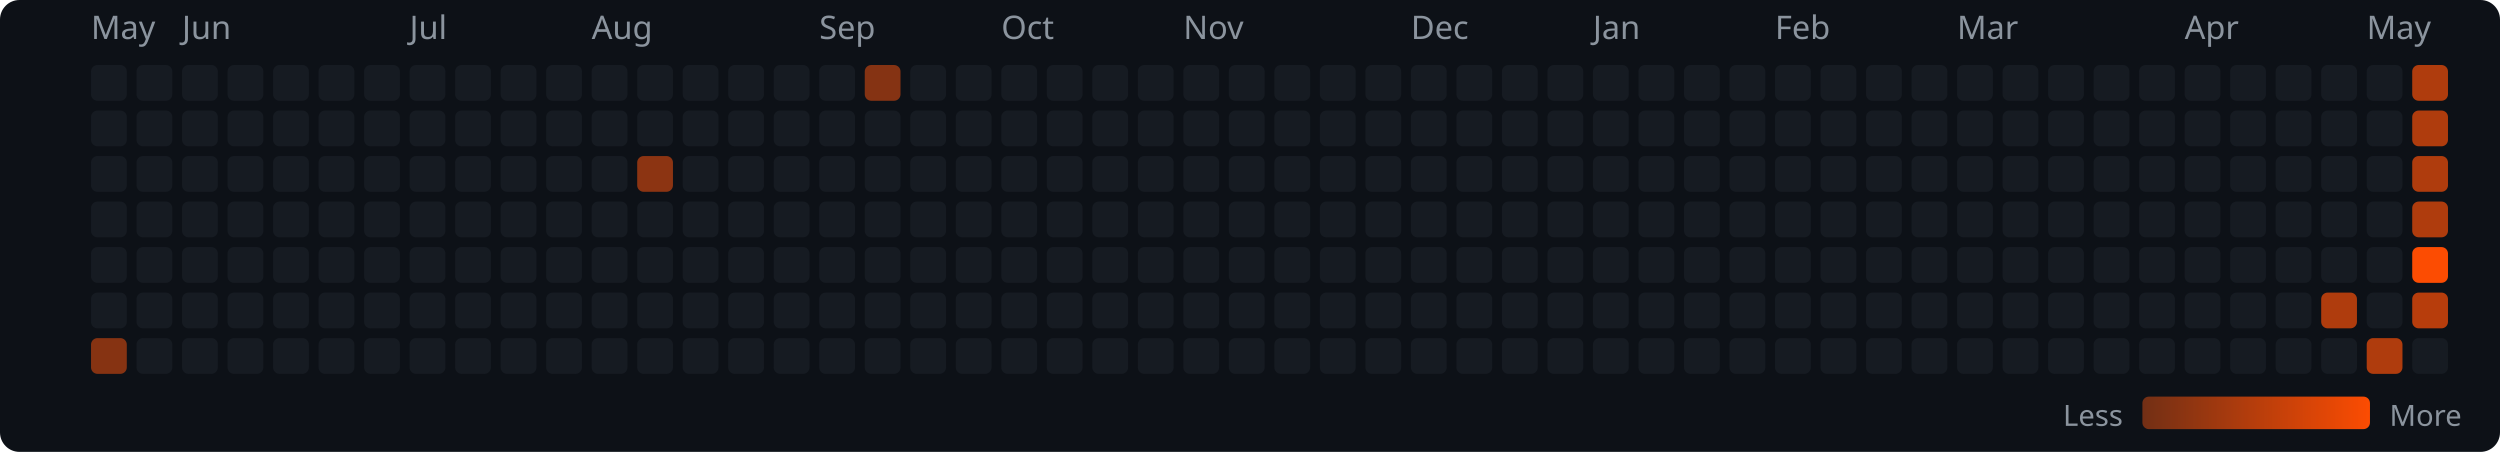
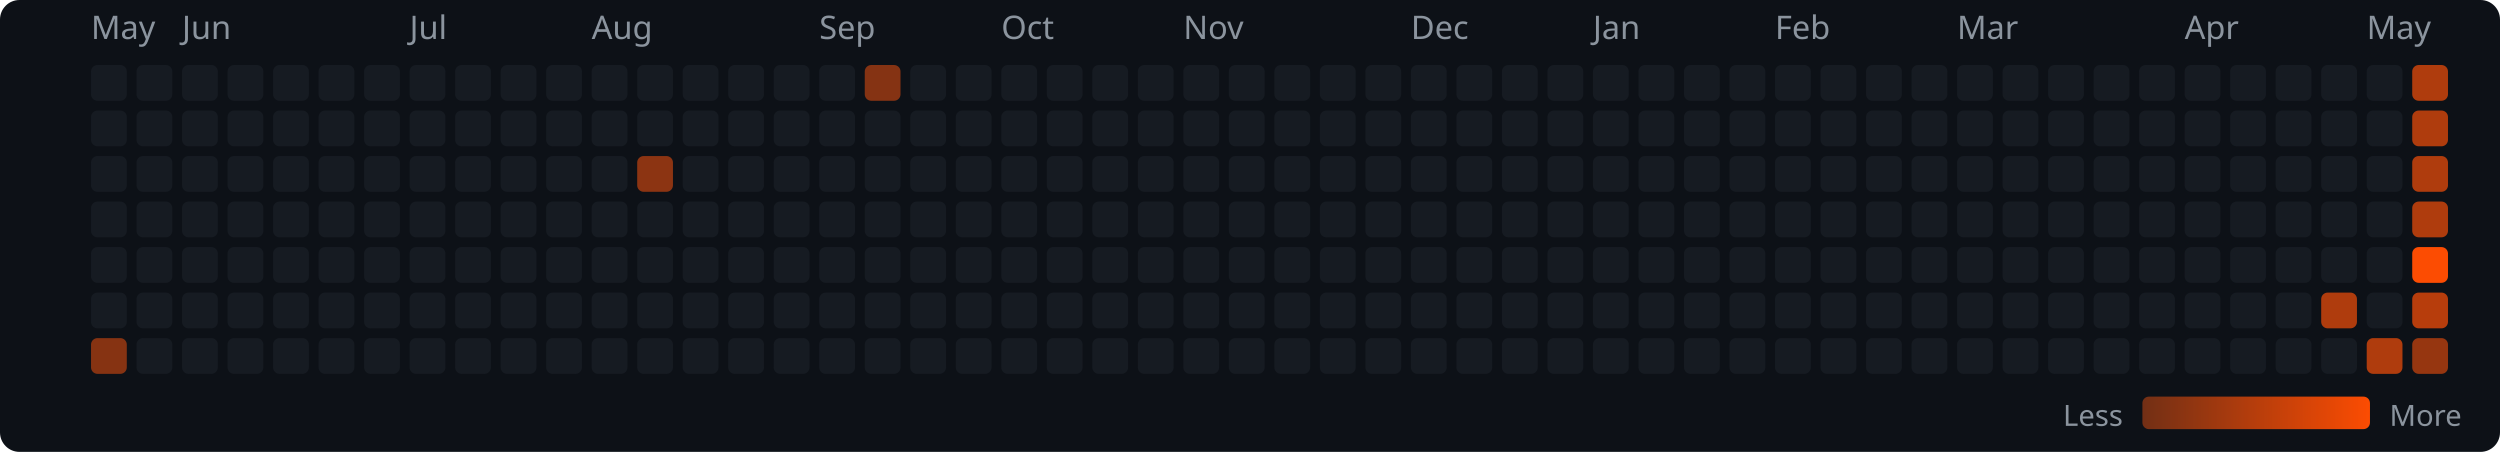
<svg xmlns="http://www.w3.org/2000/svg" width="769" height="139" viewBox="0 0 769 139">
  <rect width="769" height="139" rx="6" fill="#0d1117" />
  <text x="28" y="12" fill="#8b949e" font-size="10" font-family="system-ui,sans-serif">May</text>
  <text x="56" y="12" fill="#8b949e" font-size="10" font-family="system-ui,sans-serif">Jun</text>
  <text x="126" y="12" fill="#8b949e" font-size="10" font-family="system-ui,sans-serif">Jul</text>
  <text x="182" y="12" fill="#8b949e" font-size="10" font-family="system-ui,sans-serif">Aug</text>
  <text x="252" y="12" fill="#8b949e" font-size="10" font-family="system-ui,sans-serif">Sep</text>
  <text x="308" y="12" fill="#8b949e" font-size="10" font-family="system-ui,sans-serif">Oct</text>
  <text x="364" y="12" fill="#8b949e" font-size="10" font-family="system-ui,sans-serif">Nov</text>
  <text x="434" y="12" fill="#8b949e" font-size="10" font-family="system-ui,sans-serif">Dec</text>
  <text x="490" y="12" fill="#8b949e" font-size="10" font-family="system-ui,sans-serif">Jan</text>
  <text x="546" y="12" fill="#8b949e" font-size="10" font-family="system-ui,sans-serif">Feb</text>
  <text x="602" y="12" fill="#8b949e" font-size="10" font-family="system-ui,sans-serif">Mar</text>
  <text x="672" y="12" fill="#8b949e" font-size="10" font-family="system-ui,sans-serif">Apr</text>
  <text x="728" y="12" fill="#8b949e" font-size="10" font-family="system-ui,sans-serif">May</text>
  <rect x="28" y="20" width="11" height="11" rx="2" fill="#161b22" />
  <rect x="28" y="34" width="11" height="11" rx="2" fill="#161b22" />
  <rect x="28" y="48" width="11" height="11" rx="2" fill="#161b22" />
  <rect x="28" y="62" width="11" height="11" rx="2" fill="#161b22" />
  <rect x="28" y="76" width="11" height="11" rx="2" fill="#161b22" />
  <rect x="28" y="90" width="11" height="11" rx="2" fill="#161b22" />
  <rect x="28" y="104" width="11" height="11" rx="2" fill="#863312" />
  <rect x="42" y="20" width="11" height="11" rx="2" fill="#161b22" />
  <rect x="42" y="34" width="11" height="11" rx="2" fill="#161b22" />
  <rect x="42" y="48" width="11" height="11" rx="2" fill="#161b22" />
  <rect x="42" y="62" width="11" height="11" rx="2" fill="#161b22" />
  <rect x="42" y="76" width="11" height="11" rx="2" fill="#161b22" />
  <rect x="42" y="90" width="11" height="11" rx="2" fill="#161b22" />
  <rect x="42" y="104" width="11" height="11" rx="2" fill="#161b22" />
  <rect x="56" y="20" width="11" height="11" rx="2" fill="#161b22" />
  <rect x="56" y="34" width="11" height="11" rx="2" fill="#161b22" />
  <rect x="56" y="48" width="11" height="11" rx="2" fill="#161b22" />
  <rect x="56" y="62" width="11" height="11" rx="2" fill="#161b22" />
  <rect x="56" y="76" width="11" height="11" rx="2" fill="#161b22" />
  <rect x="56" y="90" width="11" height="11" rx="2" fill="#161b22" />
  <rect x="56" y="104" width="11" height="11" rx="2" fill="#161b22" />
  <rect x="70" y="20" width="11" height="11" rx="2" fill="#161b22" />
  <rect x="70" y="34" width="11" height="11" rx="2" fill="#161b22" />
  <rect x="70" y="48" width="11" height="11" rx="2" fill="#161b22" />
  <rect x="70" y="62" width="11" height="11" rx="2" fill="#161b22" />
  <rect x="70" y="76" width="11" height="11" rx="2" fill="#161b22" />
  <rect x="70" y="90" width="11" height="11" rx="2" fill="#161b22" />
  <rect x="70" y="104" width="11" height="11" rx="2" fill="#161b22" />
  <rect x="84" y="20" width="11" height="11" rx="2" fill="#161b22" />
  <rect x="84" y="34" width="11" height="11" rx="2" fill="#161b22" />
  <rect x="84" y="48" width="11" height="11" rx="2" fill="#161b22" />
  <rect x="84" y="62" width="11" height="11" rx="2" fill="#161b22" />
  <rect x="84" y="76" width="11" height="11" rx="2" fill="#161b22" />
  <rect x="84" y="90" width="11" height="11" rx="2" fill="#161b22" />
  <rect x="84" y="104" width="11" height="11" rx="2" fill="#161b22" />
  <rect x="98" y="20" width="11" height="11" rx="2" fill="#161b22" />
  <rect x="98" y="34" width="11" height="11" rx="2" fill="#161b22" />
  <rect x="98" y="48" width="11" height="11" rx="2" fill="#161b22" />
  <rect x="98" y="62" width="11" height="11" rx="2" fill="#161b22" />
  <rect x="98" y="76" width="11" height="11" rx="2" fill="#161b22" />
  <rect x="98" y="90" width="11" height="11" rx="2" fill="#161b22" />
  <rect x="98" y="104" width="11" height="11" rx="2" fill="#161b22" />
  <rect x="112" y="20" width="11" height="11" rx="2" fill="#161b22" />
  <rect x="112" y="34" width="11" height="11" rx="2" fill="#161b22" />
  <rect x="112" y="48" width="11" height="11" rx="2" fill="#161b22" />
  <rect x="112" y="62" width="11" height="11" rx="2" fill="#161b22" />
  <rect x="112" y="76" width="11" height="11" rx="2" fill="#161b22" />
  <rect x="112" y="90" width="11" height="11" rx="2" fill="#161b22" />
  <rect x="112" y="104" width="11" height="11" rx="2" fill="#161b22" />
  <rect x="126" y="20" width="11" height="11" rx="2" fill="#161b22" />
  <rect x="126" y="34" width="11" height="11" rx="2" fill="#161b22" />
  <rect x="126" y="48" width="11" height="11" rx="2" fill="#161b22" />
  <rect x="126" y="62" width="11" height="11" rx="2" fill="#161b22" />
  <rect x="126" y="76" width="11" height="11" rx="2" fill="#161b22" />
  <rect x="126" y="90" width="11" height="11" rx="2" fill="#161b22" />
  <rect x="126" y="104" width="11" height="11" rx="2" fill="#161b22" />
  <rect x="140" y="20" width="11" height="11" rx="2" fill="#161b22" />
  <rect x="140" y="34" width="11" height="11" rx="2" fill="#161b22" />
  <rect x="140" y="48" width="11" height="11" rx="2" fill="#161b22" />
  <rect x="140" y="62" width="11" height="11" rx="2" fill="#161b22" />
  <rect x="140" y="76" width="11" height="11" rx="2" fill="#161b22" />
  <rect x="140" y="90" width="11" height="11" rx="2" fill="#161b22" />
  <rect x="140" y="104" width="11" height="11" rx="2" fill="#161b22" />
  <rect x="154" y="20" width="11" height="11" rx="2" fill="#161b22" />
  <rect x="154" y="34" width="11" height="11" rx="2" fill="#161b22" />
  <rect x="154" y="48" width="11" height="11" rx="2" fill="#161b22" />
  <rect x="154" y="62" width="11" height="11" rx="2" fill="#161b22" />
  <rect x="154" y="76" width="11" height="11" rx="2" fill="#161b22" />
  <rect x="154" y="90" width="11" height="11" rx="2" fill="#161b22" />
  <rect x="154" y="104" width="11" height="11" rx="2" fill="#161b22" />
  <rect x="168" y="20" width="11" height="11" rx="2" fill="#161b22" />
  <rect x="168" y="34" width="11" height="11" rx="2" fill="#161b22" />
  <rect x="168" y="48" width="11" height="11" rx="2" fill="#161b22" />
  <rect x="168" y="62" width="11" height="11" rx="2" fill="#161b22" />
  <rect x="168" y="76" width="11" height="11" rx="2" fill="#161b22" />
  <rect x="168" y="90" width="11" height="11" rx="2" fill="#161b22" />
  <rect x="168" y="104" width="11" height="11" rx="2" fill="#161b22" />
  <rect x="182" y="20" width="11" height="11" rx="2" fill="#161b22" />
  <rect x="182" y="34" width="11" height="11" rx="2" fill="#161b22" />
  <rect x="182" y="48" width="11" height="11" rx="2" fill="#161b22" />
  <rect x="182" y="62" width="11" height="11" rx="2" fill="#161b22" />
  <rect x="182" y="76" width="11" height="11" rx="2" fill="#161b22" />
  <rect x="182" y="90" width="11" height="11" rx="2" fill="#161b22" />
  <rect x="182" y="104" width="11" height="11" rx="2" fill="#161b22" />
  <rect x="196" y="20" width="11" height="11" rx="2" fill="#161b22" />
  <rect x="196" y="34" width="11" height="11" rx="2" fill="#161b22" />
  <rect x="196" y="48" width="11" height="11" rx="2" fill="#8c3412" />
  <rect x="196" y="62" width="11" height="11" rx="2" fill="#161b22" />
  <rect x="196" y="76" width="11" height="11" rx="2" fill="#161b22" />
  <rect x="196" y="90" width="11" height="11" rx="2" fill="#161b22" />
  <rect x="196" y="104" width="11" height="11" rx="2" fill="#161b22" />
  <rect x="210" y="20" width="11" height="11" rx="2" fill="#161b22" />
  <rect x="210" y="34" width="11" height="11" rx="2" fill="#161b22" />
  <rect x="210" y="48" width="11" height="11" rx="2" fill="#161b22" />
  <rect x="210" y="62" width="11" height="11" rx="2" fill="#161b22" />
  <rect x="210" y="76" width="11" height="11" rx="2" fill="#161b22" />
  <rect x="210" y="90" width="11" height="11" rx="2" fill="#161b22" />
  <rect x="210" y="104" width="11" height="11" rx="2" fill="#161b22" />
  <rect x="224" y="20" width="11" height="11" rx="2" fill="#161b22" />
  <rect x="224" y="34" width="11" height="11" rx="2" fill="#161b22" />
  <rect x="224" y="48" width="11" height="11" rx="2" fill="#161b22" />
  <rect x="224" y="62" width="11" height="11" rx="2" fill="#161b22" />
  <rect x="224" y="76" width="11" height="11" rx="2" fill="#161b22" />
  <rect x="224" y="90" width="11" height="11" rx="2" fill="#161b22" />
  <rect x="224" y="104" width="11" height="11" rx="2" fill="#161b22" />
  <rect x="238" y="20" width="11" height="11" rx="2" fill="#161b22" />
  <rect x="238" y="34" width="11" height="11" rx="2" fill="#161b22" />
  <rect x="238" y="48" width="11" height="11" rx="2" fill="#161b22" />
  <rect x="238" y="62" width="11" height="11" rx="2" fill="#161b22" />
  <rect x="238" y="76" width="11" height="11" rx="2" fill="#161b22" />
  <rect x="238" y="90" width="11" height="11" rx="2" fill="#161b22" />
  <rect x="238" y="104" width="11" height="11" rx="2" fill="#161b22" />
  <rect x="252" y="20" width="11" height="11" rx="2" fill="#161b22" />
  <rect x="252" y="34" width="11" height="11" rx="2" fill="#161b22" />
  <rect x="252" y="48" width="11" height="11" rx="2" fill="#161b22" />
  <rect x="252" y="62" width="11" height="11" rx="2" fill="#161b22" />
  <rect x="252" y="76" width="11" height="11" rx="2" fill="#161b22" />
  <rect x="252" y="90" width="11" height="11" rx="2" fill="#161b22" />
  <rect x="252" y="104" width="11" height="11" rx="2" fill="#161b22" />
  <rect x="266" y="20" width="11" height="11" rx="2" fill="#853313" />
  <rect x="266" y="34" width="11" height="11" rx="2" fill="#161b22" />
  <rect x="266" y="48" width="11" height="11" rx="2" fill="#161b22" />
  <rect x="266" y="62" width="11" height="11" rx="2" fill="#161b22" />
  <rect x="266" y="76" width="11" height="11" rx="2" fill="#161b22" />
  <rect x="266" y="90" width="11" height="11" rx="2" fill="#161b22" />
  <rect x="266" y="104" width="11" height="11" rx="2" fill="#161b22" />
  <rect x="280" y="20" width="11" height="11" rx="2" fill="#161b22" />
  <rect x="280" y="34" width="11" height="11" rx="2" fill="#161b22" />
  <rect x="280" y="48" width="11" height="11" rx="2" fill="#161b22" />
  <rect x="280" y="62" width="11" height="11" rx="2" fill="#161b22" />
  <rect x="280" y="76" width="11" height="11" rx="2" fill="#161b22" />
  <rect x="280" y="90" width="11" height="11" rx="2" fill="#161b22" />
  <rect x="280" y="104" width="11" height="11" rx="2" fill="#161b22" />
  <rect x="294" y="20" width="11" height="11" rx="2" fill="#161b22" />
  <rect x="294" y="34" width="11" height="11" rx="2" fill="#161b22" />
  <rect x="294" y="48" width="11" height="11" rx="2" fill="#161b22" />
  <rect x="294" y="62" width="11" height="11" rx="2" fill="#161b22" />
  <rect x="294" y="76" width="11" height="11" rx="2" fill="#161b22" />
  <rect x="294" y="90" width="11" height="11" rx="2" fill="#161b22" />
  <rect x="294" y="104" width="11" height="11" rx="2" fill="#161b22" />
  <rect x="308" y="20" width="11" height="11" rx="2" fill="#161b22" />
  <rect x="308" y="34" width="11" height="11" rx="2" fill="#161b22" />
  <rect x="308" y="48" width="11" height="11" rx="2" fill="#161b22" />
  <rect x="308" y="62" width="11" height="11" rx="2" fill="#161b22" />
  <rect x="308" y="76" width="11" height="11" rx="2" fill="#161b22" />
  <rect x="308" y="90" width="11" height="11" rx="2" fill="#161b22" />
  <rect x="308" y="104" width="11" height="11" rx="2" fill="#161b22" />
  <rect x="322" y="20" width="11" height="11" rx="2" fill="#161b22" />
  <rect x="322" y="34" width="11" height="11" rx="2" fill="#161b22" />
  <rect x="322" y="48" width="11" height="11" rx="2" fill="#161b22" />
  <rect x="322" y="62" width="11" height="11" rx="2" fill="#161b22" />
  <rect x="322" y="76" width="11" height="11" rx="2" fill="#161b22" />
  <rect x="322" y="90" width="11" height="11" rx="2" fill="#161b22" />
  <rect x="322" y="104" width="11" height="11" rx="2" fill="#161b22" />
  <rect x="336" y="20" width="11" height="11" rx="2" fill="#161b22" />
  <rect x="336" y="34" width="11" height="11" rx="2" fill="#161b22" />
  <rect x="336" y="48" width="11" height="11" rx="2" fill="#161b22" />
  <rect x="336" y="62" width="11" height="11" rx="2" fill="#161b22" />
  <rect x="336" y="76" width="11" height="11" rx="2" fill="#161b22" />
  <rect x="336" y="90" width="11" height="11" rx="2" fill="#161b22" />
  <rect x="336" y="104" width="11" height="11" rx="2" fill="#161b22" />
  <rect x="350" y="20" width="11" height="11" rx="2" fill="#161b22" />
  <rect x="350" y="34" width="11" height="11" rx="2" fill="#161b22" />
  <rect x="350" y="48" width="11" height="11" rx="2" fill="#161b22" />
  <rect x="350" y="62" width="11" height="11" rx="2" fill="#161b22" />
  <rect x="350" y="76" width="11" height="11" rx="2" fill="#161b22" />
  <rect x="350" y="90" width="11" height="11" rx="2" fill="#161b22" />
  <rect x="350" y="104" width="11" height="11" rx="2" fill="#161b22" />
  <rect x="364" y="20" width="11" height="11" rx="2" fill="#161b22" />
  <rect x="364" y="34" width="11" height="11" rx="2" fill="#161b22" />
  <rect x="364" y="48" width="11" height="11" rx="2" fill="#161b22" />
  <rect x="364" y="62" width="11" height="11" rx="2" fill="#161b22" />
  <rect x="364" y="76" width="11" height="11" rx="2" fill="#161b22" />
  <rect x="364" y="90" width="11" height="11" rx="2" fill="#161b22" />
  <rect x="364" y="104" width="11" height="11" rx="2" fill="#161b22" />
  <rect x="378" y="20" width="11" height="11" rx="2" fill="#161b22" />
  <rect x="378" y="34" width="11" height="11" rx="2" fill="#161b22" />
  <rect x="378" y="48" width="11" height="11" rx="2" fill="#161b22" />
  <rect x="378" y="62" width="11" height="11" rx="2" fill="#161b22" />
  <rect x="378" y="76" width="11" height="11" rx="2" fill="#161b22" />
  <rect x="378" y="90" width="11" height="11" rx="2" fill="#161b22" />
  <rect x="378" y="104" width="11" height="11" rx="2" fill="#161b22" />
  <rect x="392" y="20" width="11" height="11" rx="2" fill="#161b22" />
  <rect x="392" y="34" width="11" height="11" rx="2" fill="#161b22" />
  <rect x="392" y="48" width="11" height="11" rx="2" fill="#161b22" />
  <rect x="392" y="62" width="11" height="11" rx="2" fill="#161b22" />
  <rect x="392" y="76" width="11" height="11" rx="2" fill="#161b22" />
  <rect x="392" y="90" width="11" height="11" rx="2" fill="#161b22" />
  <rect x="392" y="104" width="11" height="11" rx="2" fill="#161b22" />
  <rect x="406" y="20" width="11" height="11" rx="2" fill="#161b22" />
  <rect x="406" y="34" width="11" height="11" rx="2" fill="#161b22" />
  <rect x="406" y="48" width="11" height="11" rx="2" fill="#161b22" />
  <rect x="406" y="62" width="11" height="11" rx="2" fill="#161b22" />
  <rect x="406" y="76" width="11" height="11" rx="2" fill="#161b22" />
  <rect x="406" y="90" width="11" height="11" rx="2" fill="#161b22" />
  <rect x="406" y="104" width="11" height="11" rx="2" fill="#161b22" />
  <rect x="420" y="20" width="11" height="11" rx="2" fill="#161b22" />
  <rect x="420" y="34" width="11" height="11" rx="2" fill="#161b22" />
  <rect x="420" y="48" width="11" height="11" rx="2" fill="#161b22" />
  <rect x="420" y="62" width="11" height="11" rx="2" fill="#161b22" />
  <rect x="420" y="76" width="11" height="11" rx="2" fill="#161b22" />
  <rect x="420" y="90" width="11" height="11" rx="2" fill="#161b22" />
  <rect x="420" y="104" width="11" height="11" rx="2" fill="#161b22" />
  <rect x="434" y="20" width="11" height="11" rx="2" fill="#161b22" />
  <rect x="434" y="34" width="11" height="11" rx="2" fill="#161b22" />
  <rect x="434" y="48" width="11" height="11" rx="2" fill="#161b22" />
  <rect x="434" y="62" width="11" height="11" rx="2" fill="#161b22" />
  <rect x="434" y="76" width="11" height="11" rx="2" fill="#161b22" />
  <rect x="434" y="90" width="11" height="11" rx="2" fill="#161b22" />
  <rect x="434" y="104" width="11" height="11" rx="2" fill="#161b22" />
  <rect x="448" y="20" width="11" height="11" rx="2" fill="#161b22" />
  <rect x="448" y="34" width="11" height="11" rx="2" fill="#161b22" />
  <rect x="448" y="48" width="11" height="11" rx="2" fill="#161b22" />
  <rect x="448" y="62" width="11" height="11" rx="2" fill="#161b22" />
  <rect x="448" y="76" width="11" height="11" rx="2" fill="#161b22" />
  <rect x="448" y="90" width="11" height="11" rx="2" fill="#161b22" />
  <rect x="448" y="104" width="11" height="11" rx="2" fill="#161b22" />
  <rect x="462" y="20" width="11" height="11" rx="2" fill="#161b22" />
  <rect x="462" y="34" width="11" height="11" rx="2" fill="#161b22" />
  <rect x="462" y="48" width="11" height="11" rx="2" fill="#161b22" />
  <rect x="462" y="62" width="11" height="11" rx="2" fill="#161b22" />
  <rect x="462" y="76" width="11" height="11" rx="2" fill="#161b22" />
  <rect x="462" y="90" width="11" height="11" rx="2" fill="#161b22" />
  <rect x="462" y="104" width="11" height="11" rx="2" fill="#161b22" />
  <rect x="476" y="20" width="11" height="11" rx="2" fill="#161b22" />
  <rect x="476" y="34" width="11" height="11" rx="2" fill="#161b22" />
  <rect x="476" y="48" width="11" height="11" rx="2" fill="#161b22" />
  <rect x="476" y="62" width="11" height="11" rx="2" fill="#161b22" />
  <rect x="476" y="76" width="11" height="11" rx="2" fill="#161b22" />
  <rect x="476" y="90" width="11" height="11" rx="2" fill="#161b22" />
  <rect x="476" y="104" width="11" height="11" rx="2" fill="#161b22" />
  <rect x="490" y="20" width="11" height="11" rx="2" fill="#161b22" />
  <rect x="490" y="34" width="11" height="11" rx="2" fill="#161b22" />
  <rect x="490" y="48" width="11" height="11" rx="2" fill="#161b22" />
  <rect x="490" y="62" width="11" height="11" rx="2" fill="#161b22" />
  <rect x="490" y="76" width="11" height="11" rx="2" fill="#161b22" />
  <rect x="490" y="90" width="11" height="11" rx="2" fill="#161b22" />
  <rect x="490" y="104" width="11" height="11" rx="2" fill="#161b22" />
  <rect x="504" y="20" width="11" height="11" rx="2" fill="#161b22" />
  <rect x="504" y="34" width="11" height="11" rx="2" fill="#161b22" />
  <rect x="504" y="48" width="11" height="11" rx="2" fill="#161b22" />
  <rect x="504" y="62" width="11" height="11" rx="2" fill="#161b22" />
  <rect x="504" y="76" width="11" height="11" rx="2" fill="#161b22" />
  <rect x="504" y="90" width="11" height="11" rx="2" fill="#161b22" />
  <rect x="504" y="104" width="11" height="11" rx="2" fill="#161b22" />
  <rect x="518" y="20" width="11" height="11" rx="2" fill="#161b22" />
  <rect x="518" y="34" width="11" height="11" rx="2" fill="#161b22" />
  <rect x="518" y="48" width="11" height="11" rx="2" fill="#161b22" />
  <rect x="518" y="62" width="11" height="11" rx="2" fill="#161b22" />
  <rect x="518" y="76" width="11" height="11" rx="2" fill="#161b22" />
  <rect x="518" y="90" width="11" height="11" rx="2" fill="#161b22" />
  <rect x="518" y="104" width="11" height="11" rx="2" fill="#161b22" />
  <rect x="532" y="20" width="11" height="11" rx="2" fill="#161b22" />
  <rect x="532" y="34" width="11" height="11" rx="2" fill="#161b22" />
  <rect x="532" y="48" width="11" height="11" rx="2" fill="#161b22" />
  <rect x="532" y="62" width="11" height="11" rx="2" fill="#161b22" />
  <rect x="532" y="76" width="11" height="11" rx="2" fill="#161b22" />
  <rect x="532" y="90" width="11" height="11" rx="2" fill="#161b22" />
  <rect x="532" y="104" width="11" height="11" rx="2" fill="#161b22" />
  <rect x="546" y="20" width="11" height="11" rx="2" fill="#161b22" />
  <rect x="546" y="34" width="11" height="11" rx="2" fill="#161b22" />
  <rect x="546" y="48" width="11" height="11" rx="2" fill="#161b22" />
  <rect x="546" y="62" width="11" height="11" rx="2" fill="#161b22" />
  <rect x="546" y="76" width="11" height="11" rx="2" fill="#161b22" />
  <rect x="546" y="90" width="11" height="11" rx="2" fill="#161b22" />
  <rect x="546" y="104" width="11" height="11" rx="2" fill="#161b22" />
  <rect x="560" y="20" width="11" height="11" rx="2" fill="#161b22" />
  <rect x="560" y="34" width="11" height="11" rx="2" fill="#161b22" />
  <rect x="560" y="48" width="11" height="11" rx="2" fill="#161b22" />
  <rect x="560" y="62" width="11" height="11" rx="2" fill="#161b22" />
  <rect x="560" y="76" width="11" height="11" rx="2" fill="#161b22" />
  <rect x="560" y="90" width="11" height="11" rx="2" fill="#161b22" />
  <rect x="560" y="104" width="11" height="11" rx="2" fill="#161b22" />
  <rect x="574" y="20" width="11" height="11" rx="2" fill="#161b22" />
  <rect x="574" y="34" width="11" height="11" rx="2" fill="#161b22" />
  <rect x="574" y="48" width="11" height="11" rx="2" fill="#161b22" />
  <rect x="574" y="62" width="11" height="11" rx="2" fill="#161b22" />
  <rect x="574" y="76" width="11" height="11" rx="2" fill="#161b22" />
  <rect x="574" y="90" width="11" height="11" rx="2" fill="#161b22" />
  <rect x="574" y="104" width="11" height="11" rx="2" fill="#161b22" />
  <rect x="588" y="20" width="11" height="11" rx="2" fill="#161b22" />
  <rect x="588" y="34" width="11" height="11" rx="2" fill="#161b22" />
  <rect x="588" y="48" width="11" height="11" rx="2" fill="#161b22" />
  <rect x="588" y="62" width="11" height="11" rx="2" fill="#161b22" />
  <rect x="588" y="76" width="11" height="11" rx="2" fill="#161b22" />
  <rect x="588" y="90" width="11" height="11" rx="2" fill="#161b22" />
  <rect x="588" y="104" width="11" height="11" rx="2" fill="#161b22" />
  <rect x="602" y="20" width="11" height="11" rx="2" fill="#161b22" />
  <rect x="602" y="34" width="11" height="11" rx="2" fill="#161b22" />
  <rect x="602" y="48" width="11" height="11" rx="2" fill="#161b22" />
  <rect x="602" y="62" width="11" height="11" rx="2" fill="#161b22" />
  <rect x="602" y="76" width="11" height="11" rx="2" fill="#161b22" />
  <rect x="602" y="90" width="11" height="11" rx="2" fill="#161b22" />
  <rect x="602" y="104" width="11" height="11" rx="2" fill="#161b22" />
  <rect x="616" y="20" width="11" height="11" rx="2" fill="#161b22" />
  <rect x="616" y="34" width="11" height="11" rx="2" fill="#161b22" />
  <rect x="616" y="48" width="11" height="11" rx="2" fill="#161b22" />
  <rect x="616" y="62" width="11" height="11" rx="2" fill="#161b22" />
  <rect x="616" y="76" width="11" height="11" rx="2" fill="#161b22" />
  <rect x="616" y="90" width="11" height="11" rx="2" fill="#161b22" />
  <rect x="616" y="104" width="11" height="11" rx="2" fill="#161b22" />
  <rect x="630" y="20" width="11" height="11" rx="2" fill="#161b22" />
  <rect x="630" y="34" width="11" height="11" rx="2" fill="#161b22" />
  <rect x="630" y="48" width="11" height="11" rx="2" fill="#161b22" />
  <rect x="630" y="62" width="11" height="11" rx="2" fill="#161b22" />
  <rect x="630" y="76" width="11" height="11" rx="2" fill="#161b22" />
  <rect x="630" y="90" width="11" height="11" rx="2" fill="#161b22" />
  <rect x="630" y="104" width="11" height="11" rx="2" fill="#161b22" />
  <rect x="644" y="20" width="11" height="11" rx="2" fill="#161b22" />
  <rect x="644" y="34" width="11" height="11" rx="2" fill="#161b22" />
  <rect x="644" y="48" width="11" height="11" rx="2" fill="#161b22" />
  <rect x="644" y="62" width="11" height="11" rx="2" fill="#161b22" />
  <rect x="644" y="76" width="11" height="11" rx="2" fill="#161b22" />
  <rect x="644" y="90" width="11" height="11" rx="2" fill="#161b22" />
  <rect x="644" y="104" width="11" height="11" rx="2" fill="#161b22" />
  <rect x="658" y="20" width="11" height="11" rx="2" fill="#161b22" />
  <rect x="658" y="34" width="11" height="11" rx="2" fill="#161b22" />
  <rect x="658" y="48" width="11" height="11" rx="2" fill="#161b22" />
  <rect x="658" y="62" width="11" height="11" rx="2" fill="#161b22" />
  <rect x="658" y="76" width="11" height="11" rx="2" fill="#161b22" />
  <rect x="658" y="90" width="11" height="11" rx="2" fill="#161b22" />
  <rect x="658" y="104" width="11" height="11" rx="2" fill="#161b22" />
  <rect x="672" y="20" width="11" height="11" rx="2" fill="#161b22" />
  <rect x="672" y="34" width="11" height="11" rx="2" fill="#161b22" />
  <rect x="672" y="48" width="11" height="11" rx="2" fill="#161b22" />
  <rect x="672" y="62" width="11" height="11" rx="2" fill="#161b22" />
  <rect x="672" y="76" width="11" height="11" rx="2" fill="#161b22" />
  <rect x="672" y="90" width="11" height="11" rx="2" fill="#161b22" />
  <rect x="672" y="104" width="11" height="11" rx="2" fill="#161b22" />
  <rect x="686" y="20" width="11" height="11" rx="2" fill="#161b22" />
  <rect x="686" y="34" width="11" height="11" rx="2" fill="#161b22" />
  <rect x="686" y="48" width="11" height="11" rx="2" fill="#161b22" />
  <rect x="686" y="62" width="11" height="11" rx="2" fill="#161b22" />
  <rect x="686" y="76" width="11" height="11" rx="2" fill="#161b22" />
  <rect x="686" y="90" width="11" height="11" rx="2" fill="#161b22" />
  <rect x="686" y="104" width="11" height="11" rx="2" fill="#161b22" />
  <rect x="700" y="20" width="11" height="11" rx="2" fill="#161b22" />
  <rect x="700" y="34" width="11" height="11" rx="2" fill="#161b22" />
  <rect x="700" y="48" width="11" height="11" rx="2" fill="#161b22" />
  <rect x="700" y="62" width="11" height="11" rx="2" fill="#161b22" />
  <rect x="700" y="76" width="11" height="11" rx="2" fill="#161b22" />
  <rect x="700" y="90" width="11" height="11" rx="2" fill="#161b22" />
  <rect x="700" y="104" width="11" height="11" rx="2" fill="#161b22" />
  <rect x="714" y="20" width="11" height="11" rx="2" fill="#161b22" />
  <rect x="714" y="34" width="11" height="11" rx="2" fill="#161b22" />
  <rect x="714" y="48" width="11" height="11" rx="2" fill="#161b22" />
  <rect x="714" y="62" width="11" height="11" rx="2" fill="#161b22" />
  <rect x="714" y="76" width="11" height="11" rx="2" fill="#161b22" />
  <rect x="714" y="90" width="11" height="11" rx="2" fill="#af3c0d" />
  <rect x="714" y="104" width="11" height="11" rx="2" fill="#161b22" />
  <rect x="728" y="20" width="11" height="11" rx="2" fill="#161b22" />
  <rect x="728" y="34" width="11" height="11" rx="2" fill="#161b22" />
  <rect x="728" y="48" width="11" height="11" rx="2" fill="#161b22" />
  <rect x="728" y="62" width="11" height="11" rx="2" fill="#161b22" />
  <rect x="728" y="76" width="11" height="11" rx="2" fill="#161b22" />
  <rect x="728" y="90" width="11" height="11" rx="2" fill="#161b22" />
  <rect x="728" y="104" width="11" height="11" rx="2" fill="#af3c0d" />
  <rect x="742" y="20" width="11" height="11" rx="2" fill="#af3c0d" />
  <rect x="742" y="34" width="11" height="11" rx="2" fill="#af3c0d" />
  <rect x="742" y="48" width="11" height="11" rx="2" fill="#af3c0d" />
  <rect x="742" y="62" width="11" height="11" rx="2" fill="#af3c0d" />
  <rect x="742" y="76" width="11" height="11" rx="2" fill="#fc4c02" />
  <rect x="742" y="90" width="11" height="11" rx="2" fill="#b73d0c" />
-   <rect x="742" y="104" width="11" height="11" rx="2" fill="#161b22" />
+   <rect x="742" y="104" width="11" height="11" rx="2" fill="#963610" />
  <defs>
    <linearGradient id="intensity" x1="0" y1="0" x2="1" y2="0">
      <stop offset="0" stop-color="#722f15" />
      <stop offset="1" stop-color="#fc4c02" />
    </linearGradient>
  </defs>
  <text x="653" y="131" text-anchor="end" fill="#8b949e" font-size="9" font-family="system-ui,sans-serif">Less</text>
  <rect x="659" y="122" width="70" height="10" rx="2" fill="url(#intensity)" />
  <text x="735" y="131" fill="#8b949e" font-size="9" font-family="system-ui,sans-serif">More</text>
</svg>
